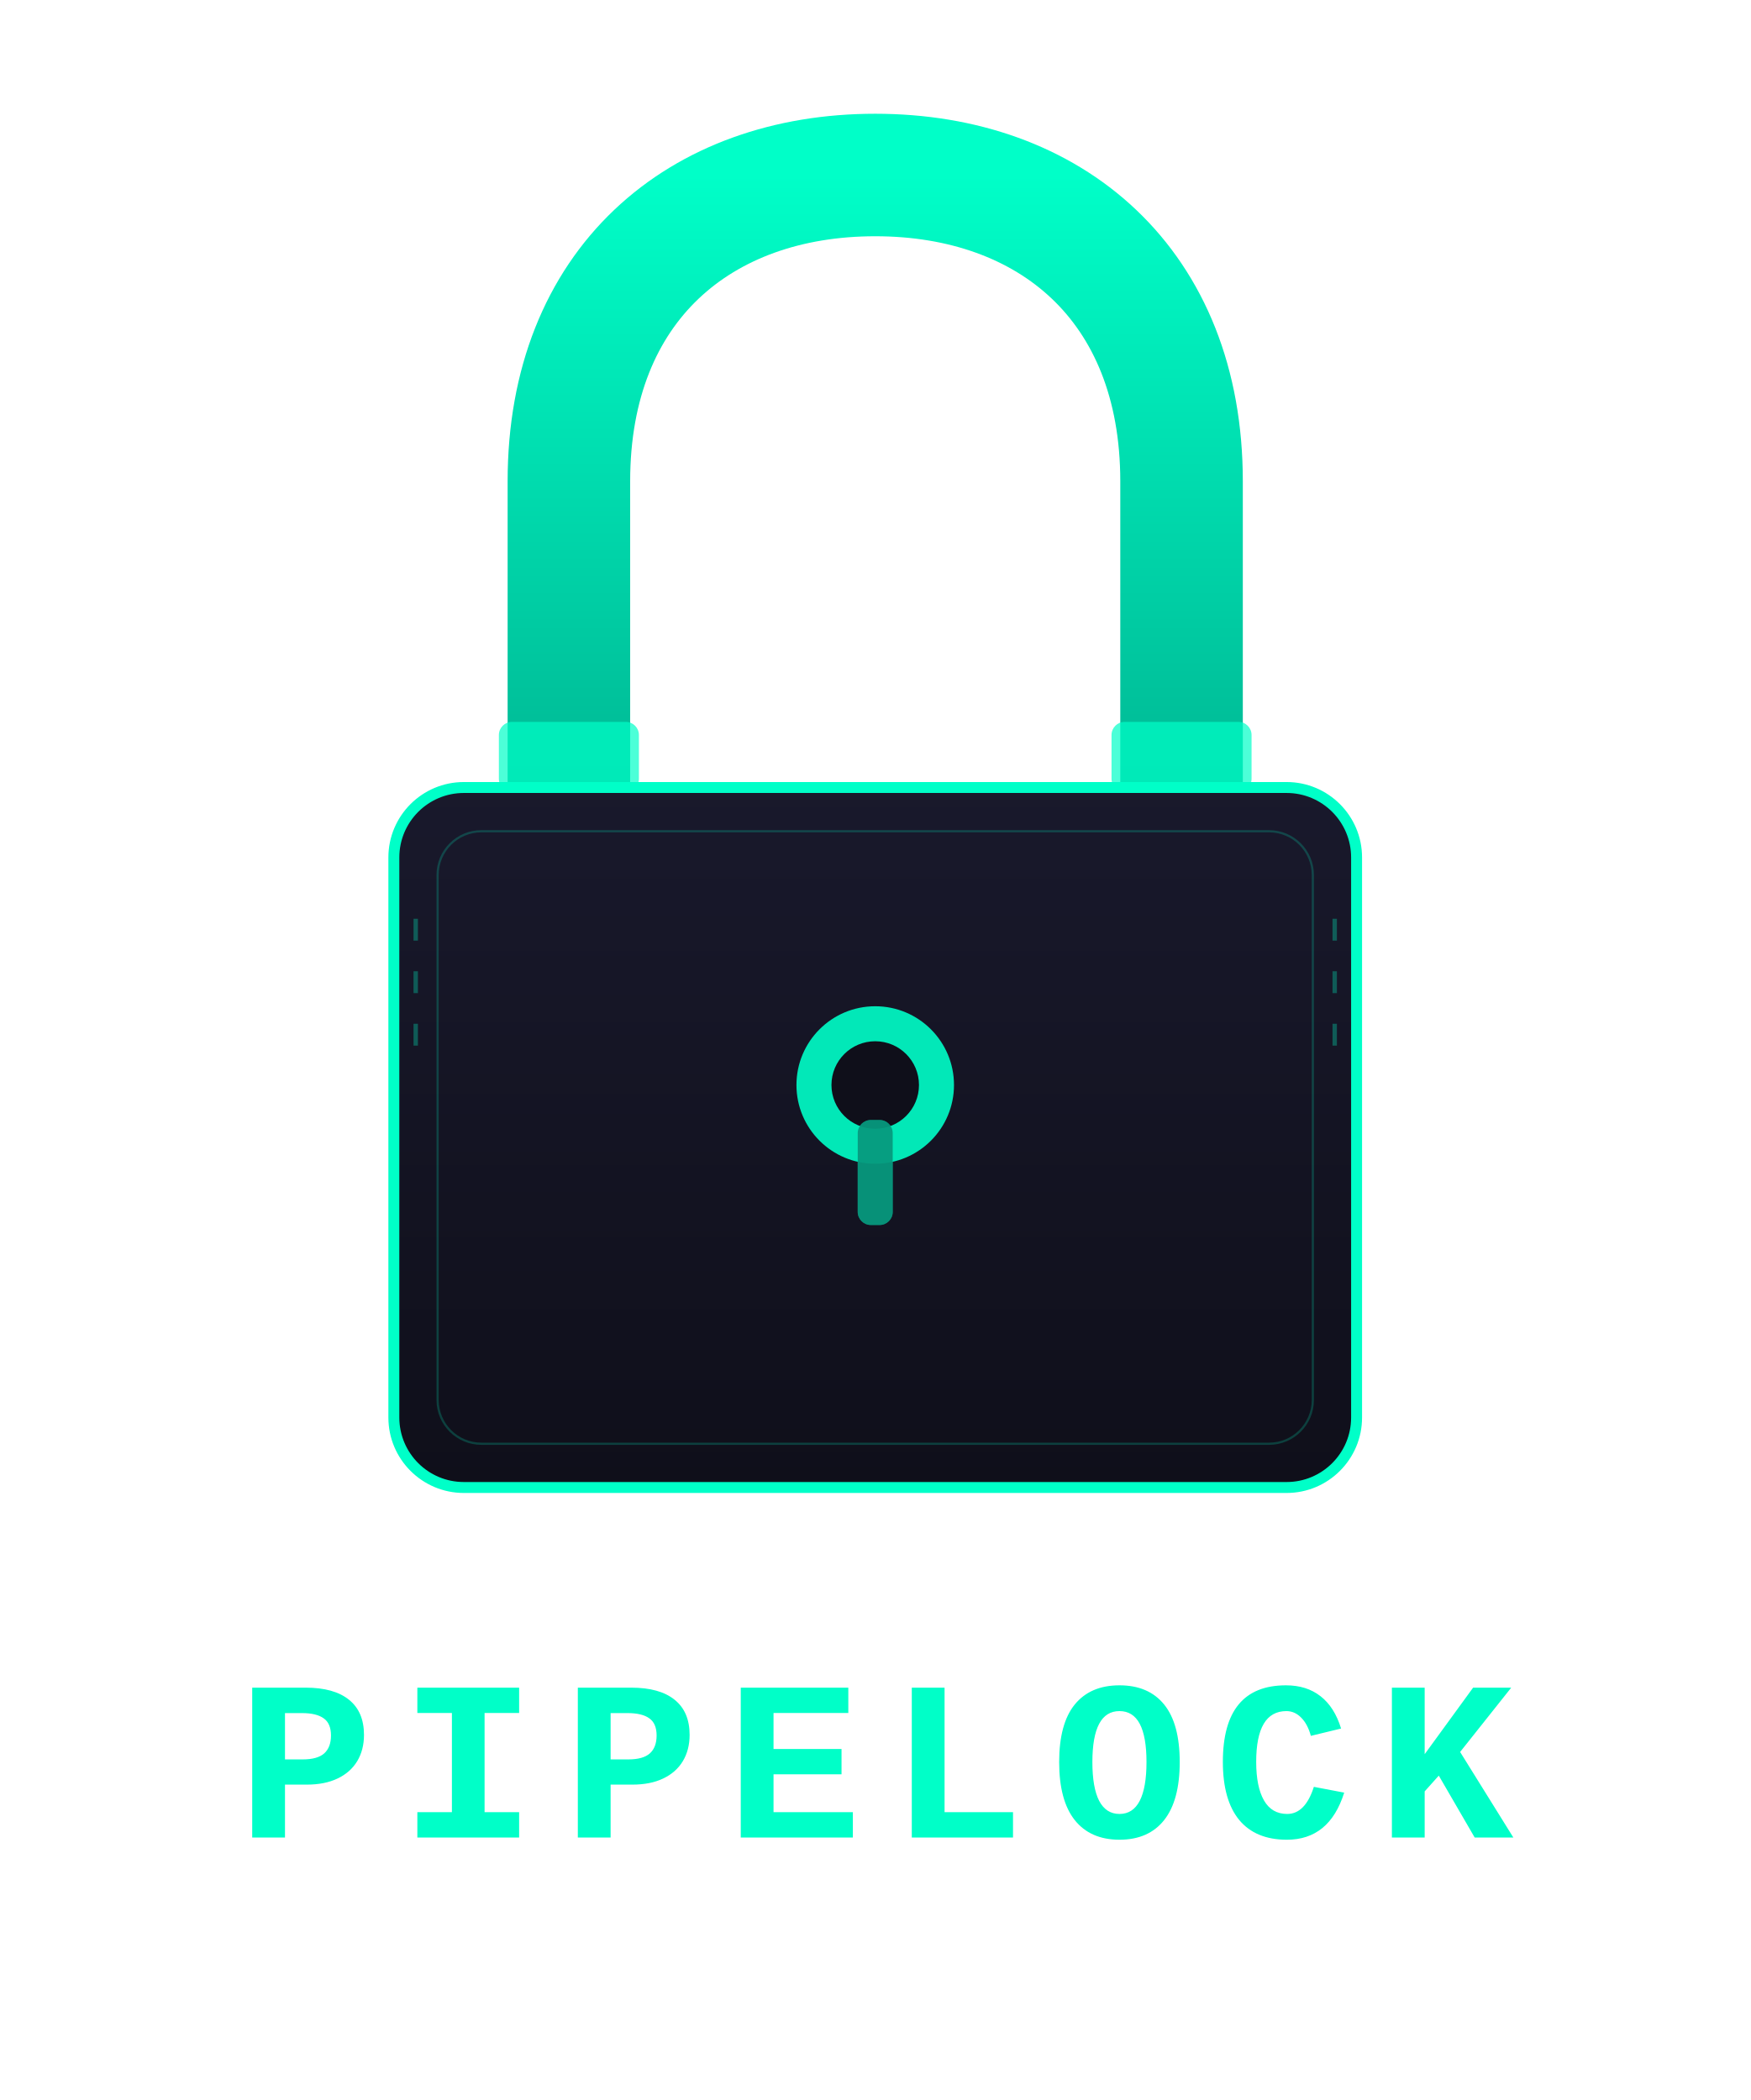
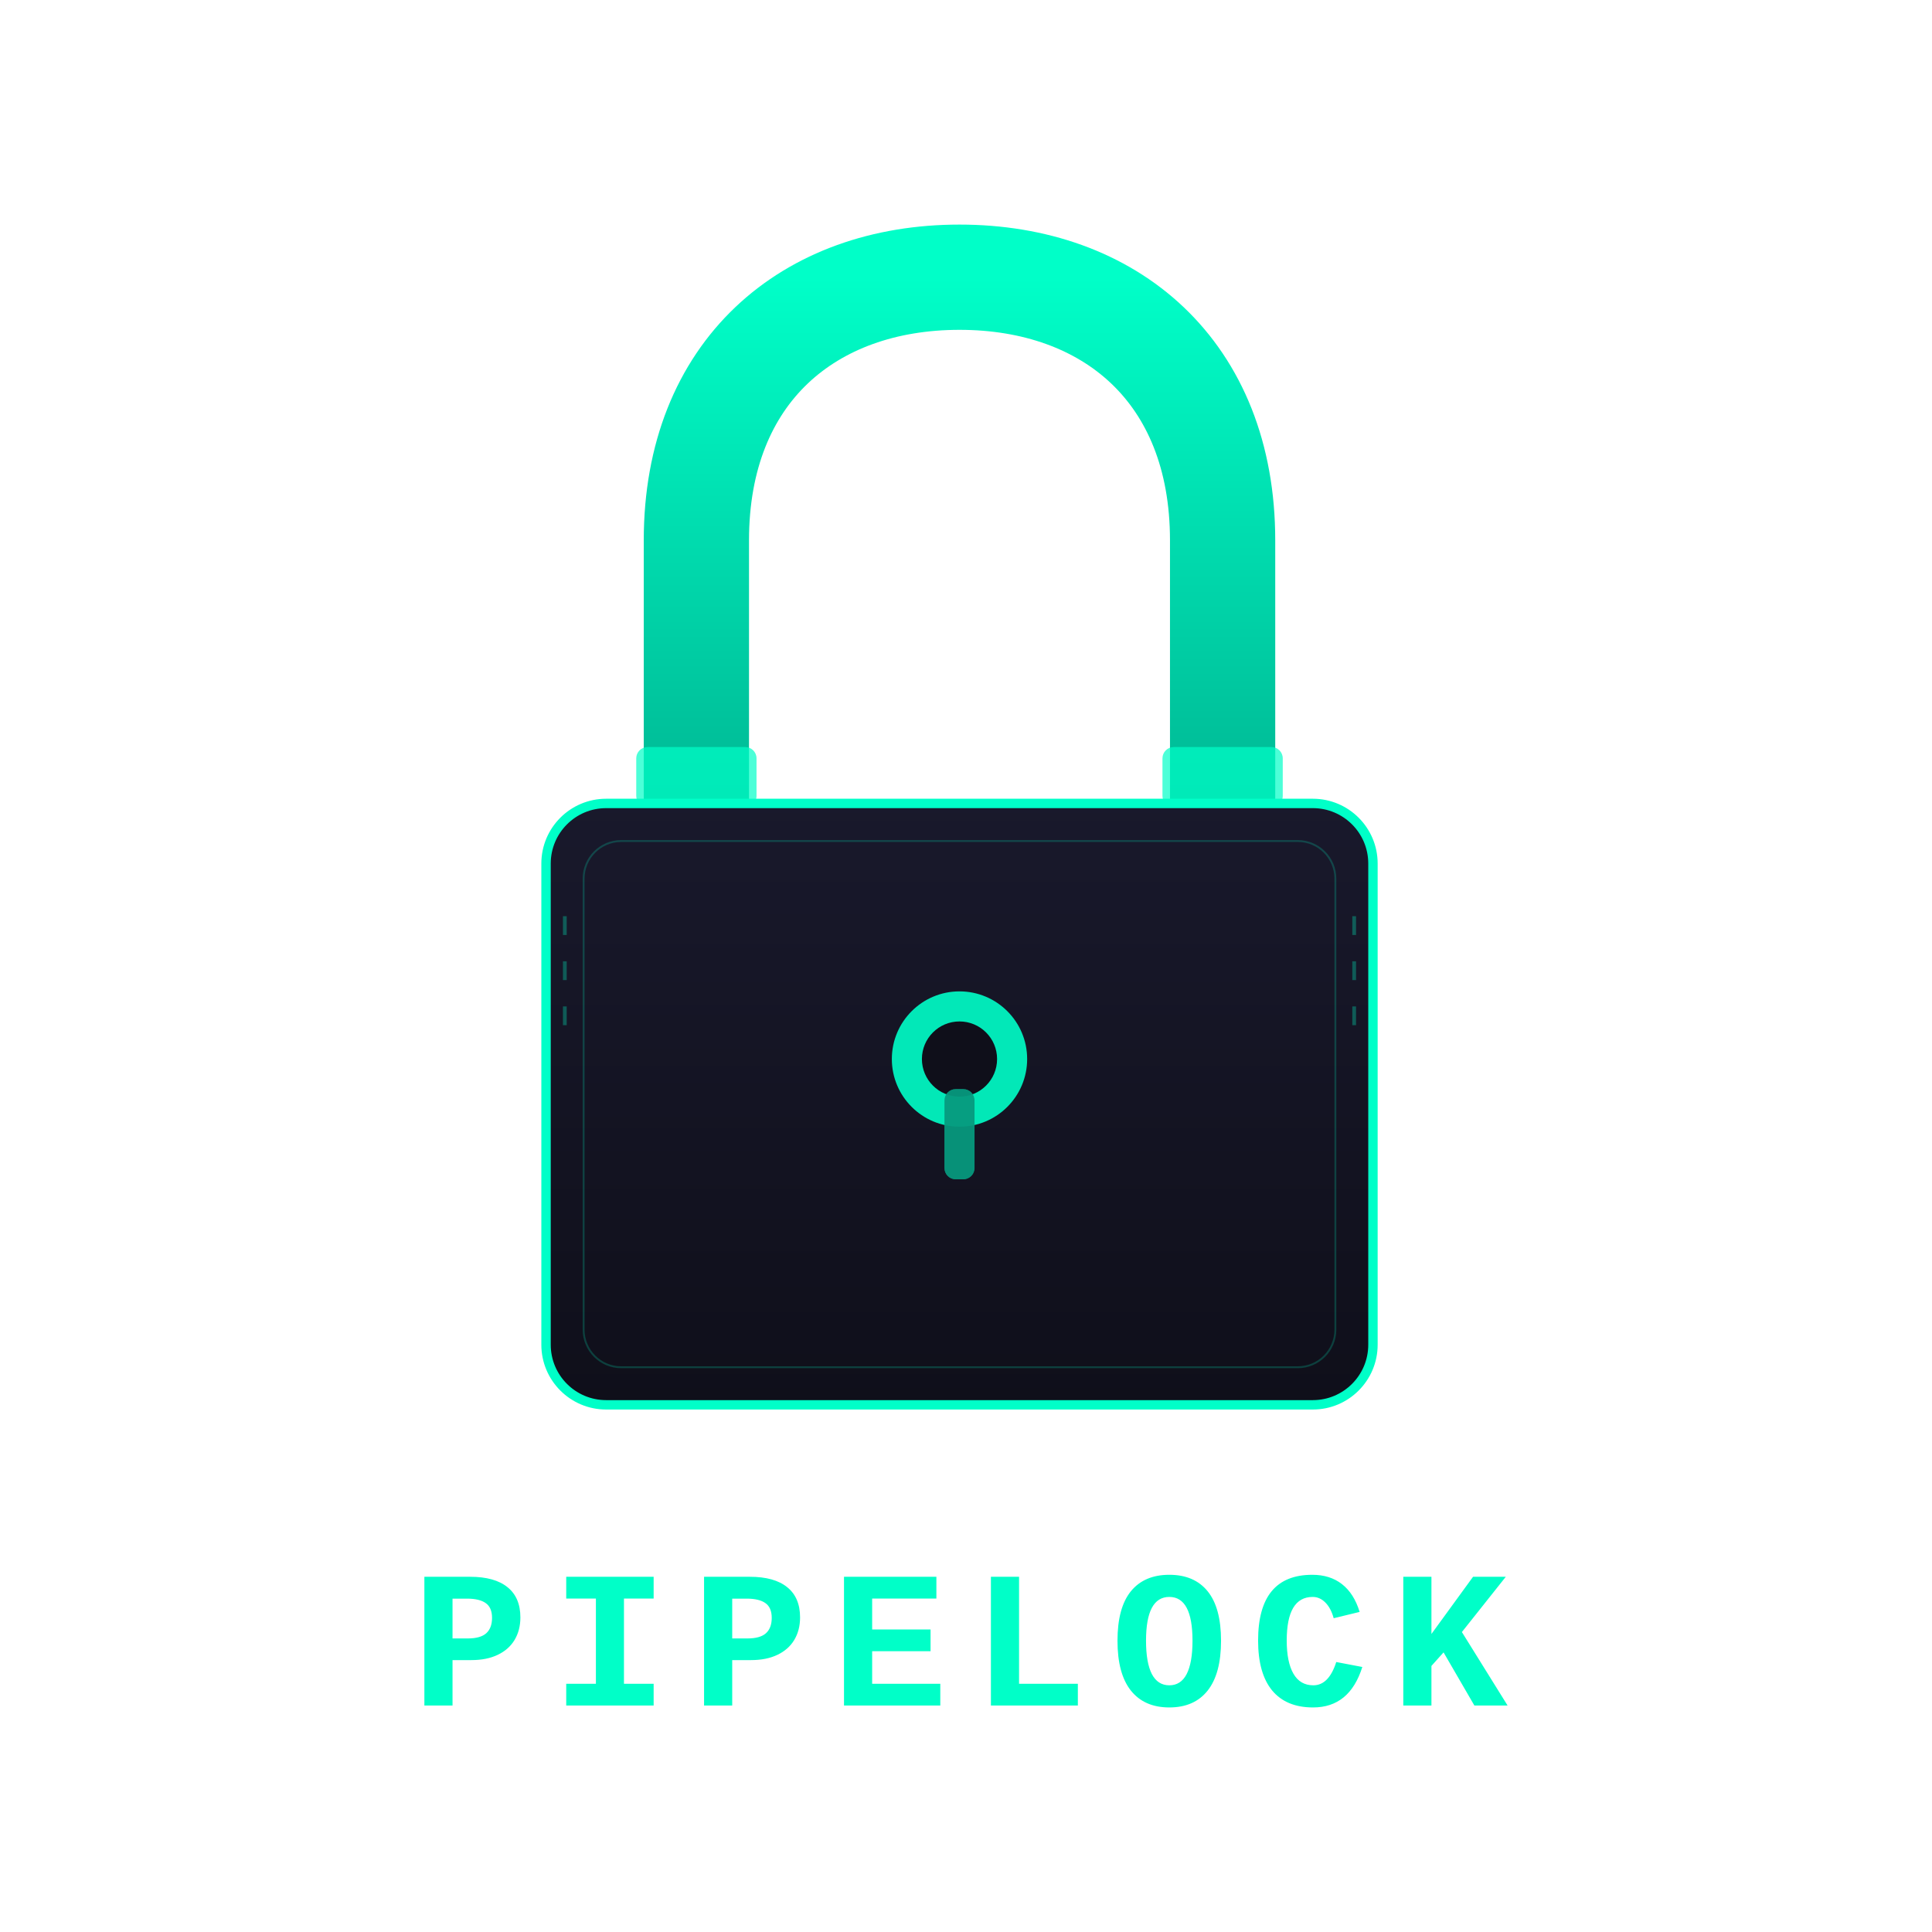
- <svg xmlns="http://www.w3.org/2000/svg" viewBox="0 0 400 480" fill="none" version="1.1" id="svg14">
+ <svg xmlns="http://www.w3.org/2000/svg" viewBox="-55.27 -33.75 514 514" fill="none" version="1.1" id="svg14">
  <defs id="defs4">
    <linearGradient id="shackle-grad" x1="200" y1="40" x2="200" y2="180" gradientUnits="userSpaceOnUse">
      <stop offset="0%" stop-color="#00ffc8" id="stop1" />
      <stop offset="100%" stop-color="#00b894" id="stop2" />
    </linearGradient>
    <linearGradient id="body-grad" x1="200" y1="160" x2="200" y2="340" gradientUnits="userSpaceOnUse">
      <stop offset="0%" stop-color="#1a1a2e" id="stop3" />
      <stop offset="100%" stop-color="#0f0f1a" id="stop4" />
    </linearGradient>
  </defs>
  <path d="M130 180 L130 110 C130 65 160 40 200 40 C240 40 270 65 270 110 L270 180" stroke="url(#shackle-grad)" stroke-width="28" stroke-linecap="round" fill="none" id="path4" />
  <rect x="114" y="165" width="32" height="16" rx="3" fill="#00ffc8" opacity="0.7" id="rect4" />
  <rect x="254" y="165" width="32" height="16" rx="3" fill="#00ffc8" opacity="0.7" id="rect5" />
  <rect x="90" y="180" width="220" height="160" rx="16" fill="url(#body-grad)" stroke="#00ffc8" stroke-width="2.5" id="rect6" />
  <rect x="100" y="190" width="200" height="140" rx="10" fill="none" stroke="#00ffc8" stroke-width="0.5" opacity="0.2" id="rect7" />
  <circle cx="200" cy="248" r="18" fill="#00ffc8" opacity="0.9" id="circle7" />
  <circle cx="200" cy="248" r="10" fill="#0f0f1a" id="circle8" />
  <rect x="196" y="256" width="8" height="24" rx="3" fill="#00ffc8" opacity="0.9" id="rect8" />
  <rect x="196" y="256" width="8" height="24" rx="3" fill="#0f0f1a" opacity="0.4" id="rect9" />
  <line x1="95" y1="210" x2="95" y2="215" stroke="#00ffc8" stroke-width="1" opacity="0.3" id="line9" />
  <line x1="95" y1="222" x2="95" y2="227" stroke="#00ffc8" stroke-width="1" opacity="0.3" id="line10" />
  <line x1="95" y1="234" x2="95" y2="239" stroke="#00ffc8" stroke-width="1" opacity="0.3" id="line11" />
  <line x1="305" y1="210" x2="305" y2="215" stroke="#00ffc8" stroke-width="1" opacity="0.3" id="line12" />
  <line x1="305" y1="222" x2="305" y2="227" stroke="#00ffc8" stroke-width="1" opacity="0.3" id="line13" />
  <line x1="305" y1="234" x2="305" y2="239" stroke="#00ffc8" stroke-width="1" opacity="0.3" id="line14" />
  <path d="m 83.176,396.564 q 0,3.402 -1.549,5.992 -1.549,2.564 -4.494,3.961 -2.92,1.396 -7.008,1.396 H 65.123 V 420 h -7.49 v -34.252 h 12.188 q 6.525,0 9.928,2.768 3.428,2.742 3.428,8.049 z m -7.541,0.127 q 0,-2.768 -1.676,-3.936 -1.65,-1.193 -4.977,-1.193 h -3.859 v 10.588 h 4.062 q 3.352,0 4.9,-1.371 1.549,-1.396 1.549,-4.088 z m 19.736,-10.943 h 23.258 v 5.789 h -7.896 v 22.674 h 7.896 V 420 H 95.371 v -5.789 h 7.896 v -22.674 h -7.896 z m 62.215,10.816 q 0,3.402 -1.549,5.992 -1.549,2.564 -4.494,3.961 -2.92,1.396 -7.008,1.396 H 139.533 V 420 h -7.49 v -34.252 h 12.188 q 6.525,0 9.928,2.768 3.428,2.742 3.428,8.049 z m -7.541,0.127 q 0,-2.768 -1.676,-3.936 -1.65,-1.193 -4.977,-1.193 h -3.859 v 10.588 h 4.062 q 3.352,0 4.9,-1.371 1.549,-1.396 1.549,-4.088 z M 169.273,420 v -34.252 h 24.578 v 5.789 h -17.088 v 8.227 h 15.539 v 5.789 h -15.539 v 8.658 h 18.129 V 420 Z m 39.084,0 v -34.252 h 7.49 v 28.463 h 15.641 V 420 Z m 61.225,-17.24 q 0,8.76 -3.555,13.254 -3.555,4.494 -10.207,4.494 -6.652,0 -10.232,-4.494 -3.555,-4.494 -3.555,-13.254 0,-8.76 3.555,-13.152 3.58,-4.393 10.232,-4.393 6.652,0 10.207,4.393 3.555,4.393 3.555,13.152 z m -7.592,0 q 0,-11.654 -6.17,-11.654 -6.195,0 -6.195,11.654 0,5.84 1.549,8.861 1.574,2.996 4.646,2.996 3.072,0 4.621,-2.996 1.549,-3.021 1.549,-8.861 z m 25.068,-0.051 q 0,5.713 1.777,8.811 1.777,3.098 5.307,3.098 4.113,0 6.094,-6.195 l 6.932,1.32 q -3.377,10.766 -13.102,10.766 -7.135,0 -10.893,-4.52 -3.732,-4.545 -3.732,-13.279 0,-17.494 14.422,-17.494 4.723,0 7.896,2.488 3.199,2.488 4.697,7.389 l -6.906,1.676 q -0.736,-2.691 -2.209,-4.164 -1.473,-1.498 -3.377,-1.498 -6.906,0 -6.906,11.604 z M 336.984,420 l -8.201,-14.143 -3.225,3.605 V 420 h -7.49 v -34.252 h 7.49 v 15.209 l 11.07,-15.209 h 8.709 L 333.658,400.449 345.82,420 Z" id="text14" style="fill:#00ffc8" aria-label="PIPELOCK" />
</svg>
